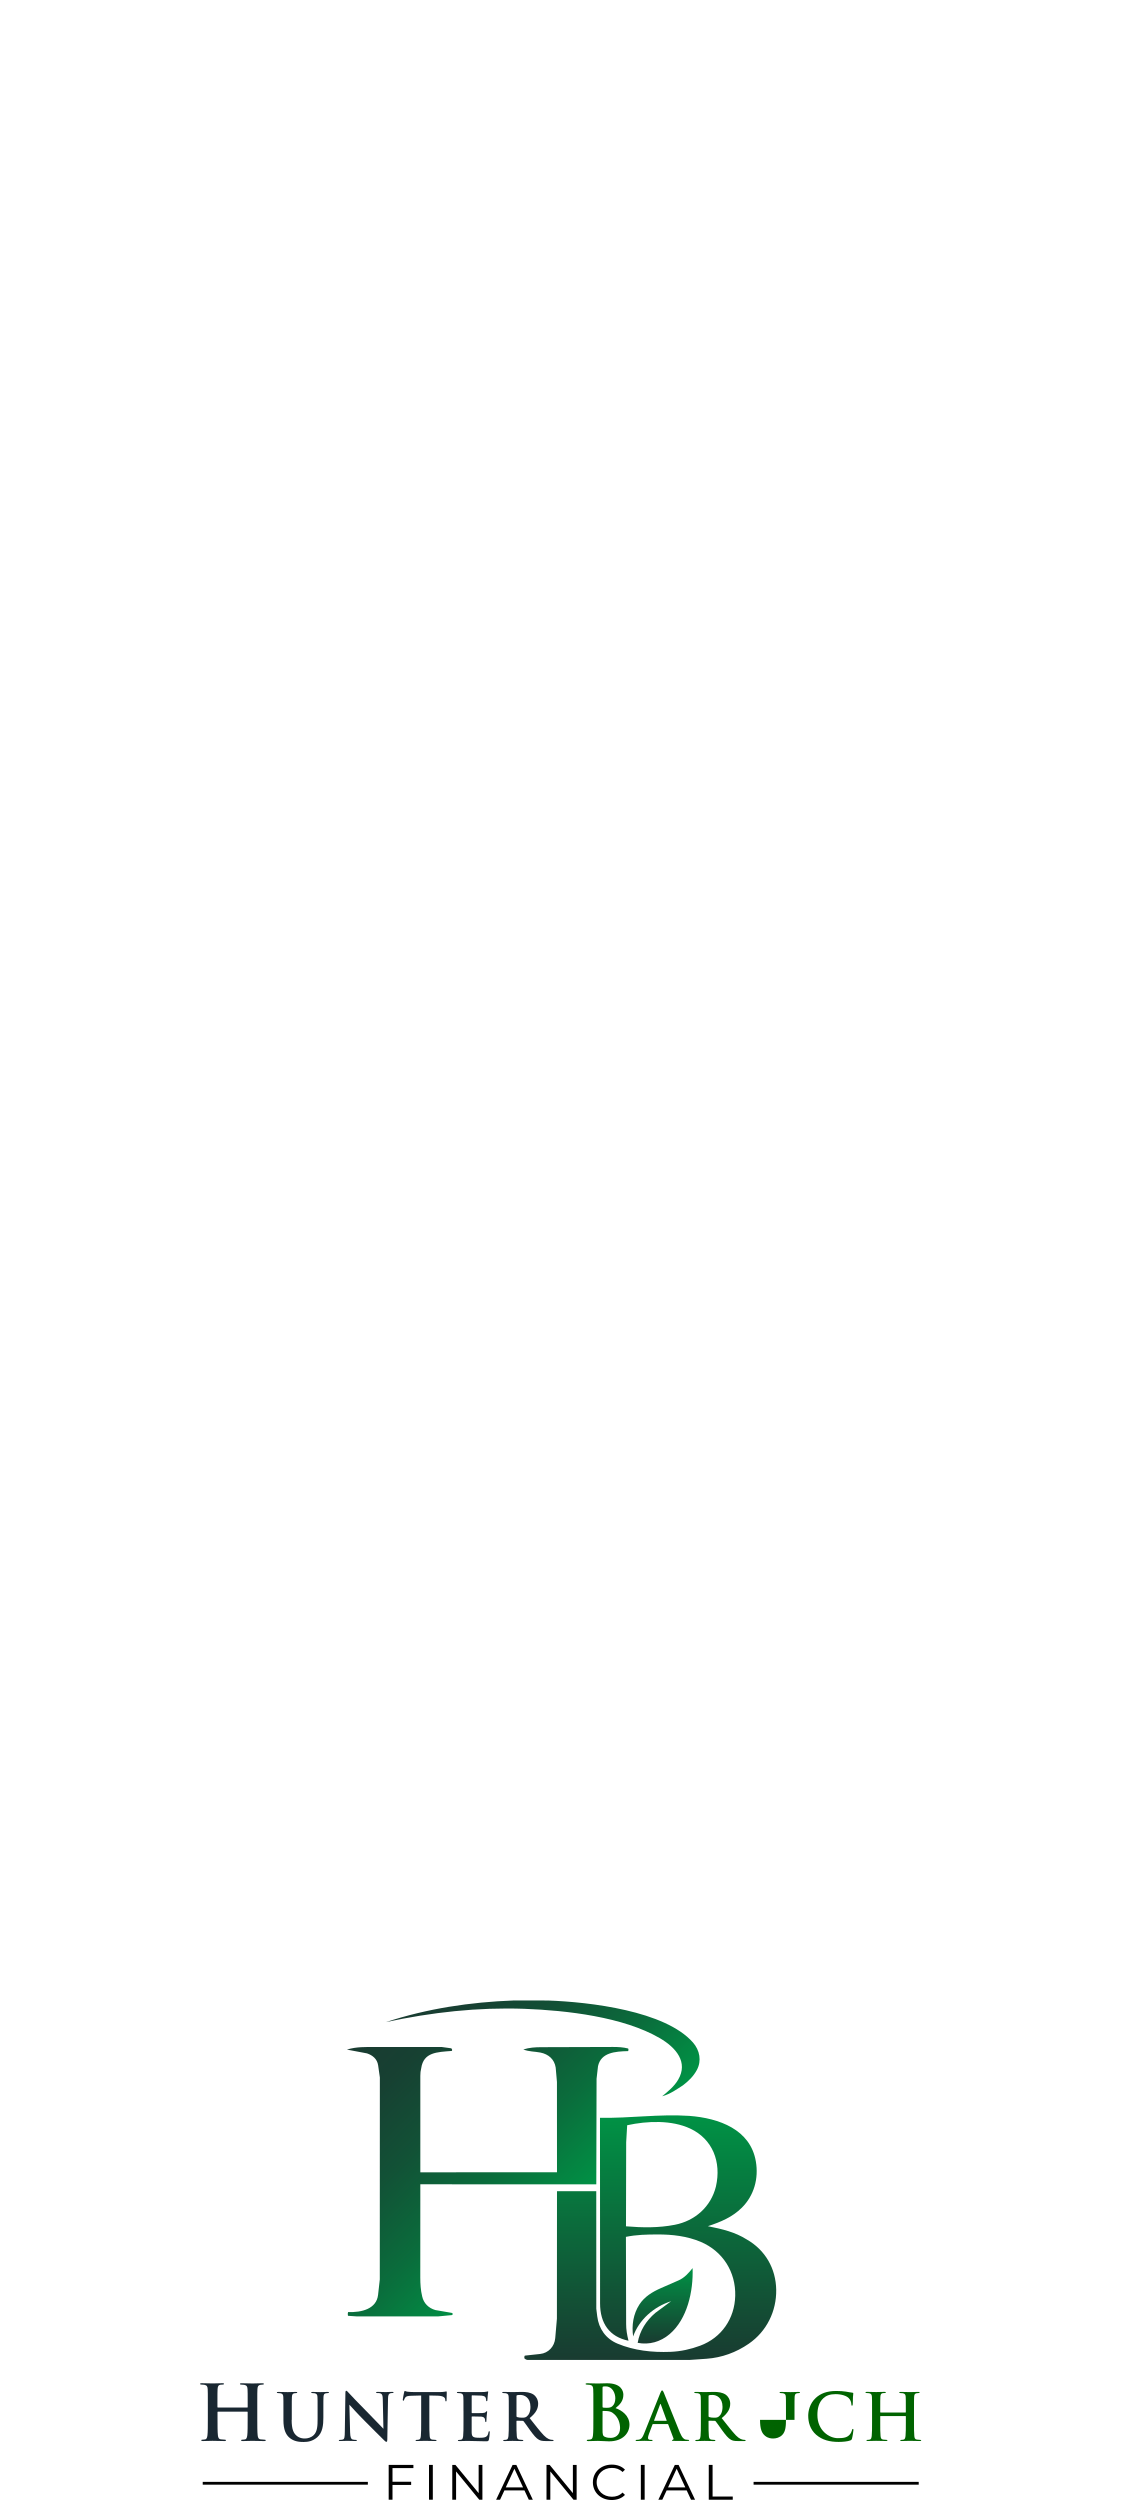
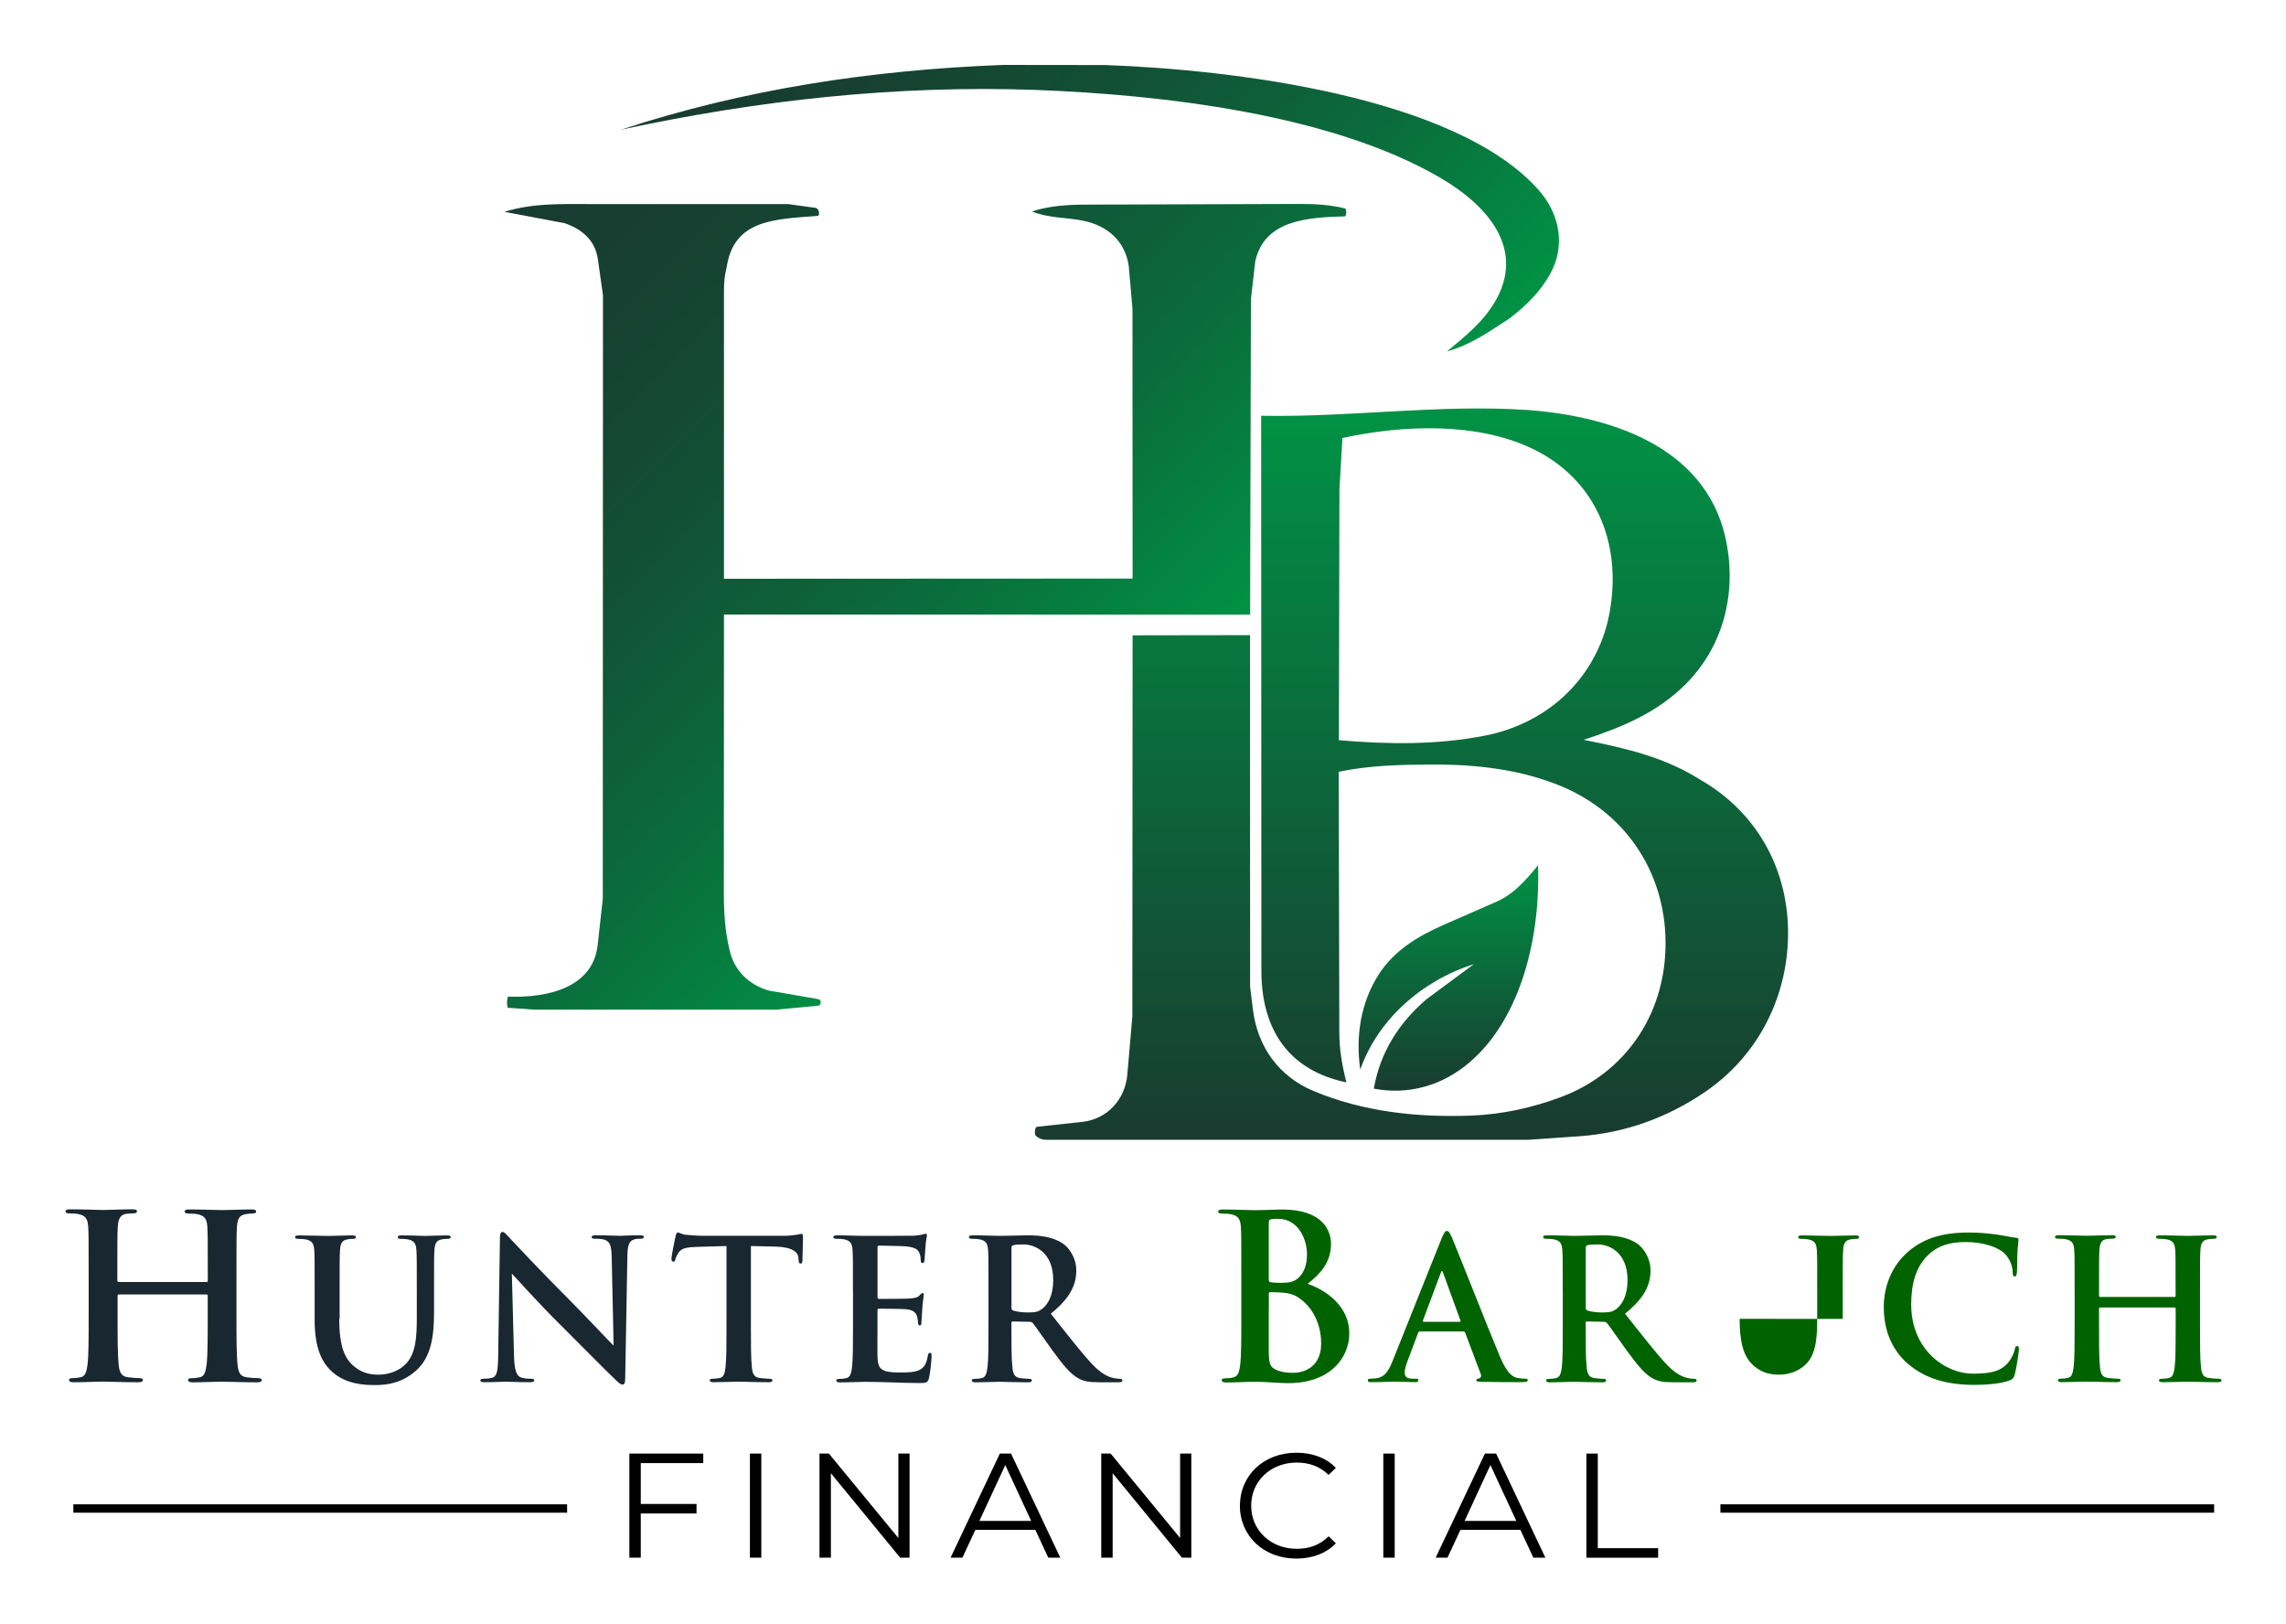
- <svg xmlns="http://www.w3.org/2000/svg" xmlns:xlink="http://www.w3.org/1999/xlink" id="a" data-name="Layer 1" viewBox="0 0 541.24 1206.57">
+ <svg xmlns="http://www.w3.org/2000/svg" xmlns:xlink="http://www.w3.org/1999/xlink" id="a" data-name="Layer 1" viewBox="86 955 369 262">
  <defs>
    <style>
      .f {
        fill: #006300;
      }

      .g {
        fill: url(#c);
      }

      .h {
        fill: url(#d);
      }

      .i {
        fill: url(#e);
      }

      .j {
        fill: url(#b);
      }

      .k {
        fill: #192731;
      }
    </style>
    <linearGradient id="b" x1="319.81" y1="1131.05" x2="319.81" y2="1094.65" gradientUnits="userSpaceOnUse">
      <stop offset="0" stop-color="#193b31" />
      <stop offset=".18" stop-color="#144b34" />
      <stop offset="1" stop-color="#009245" />
    </linearGradient>
    <linearGradient id="c" x1="313.85" y1="1138.98" x2="313.85" y2="1020.93" xlink:href="#b" />
    <linearGradient id="d" x1="169.5" y1="987.12" x2="262.2" y2="1079.81" gradientUnits="userSpaceOnUse">
      <stop offset="0" stop-color="#193b31" />
      <stop offset=".18" stop-color="#174032" />
      <stop offset=".43" stop-color="#125136" />
      <stop offset=".71" stop-color="#0a6d3c" />
      <stop offset="1" stop-color="#009245" />
    </linearGradient>
    <linearGradient id="e" x1="220.86" y1="941.32" x2="308.01" y2="1028.47" xlink:href="#d" />
  </defs>
  <g>
    <g>
      <path class="j" d="M323.92,1110.63c-8.34,2.61-15.53,8.95-18.35,17.01-.77-5.4.07-10.82,3-15.38,2.47-3.84,6.32-6.16,10.45-7.97l8.47-3.71c2.81-1.23,4.76-3.42,6.78-5.93.39,11.29-2.62,24.63-11.07,31.84-4.42,3.77-9.9,5.3-15.44,4.23,1.03-5.93,4.12-10.68,8.51-14.44l7.64-5.65Z" />
      <path class="g" d="M268.84,1057.55l18.93-.03.02,56.75.45,3.65c.73,5.98,4.13,10.82,9.8,13.19,7.99,3.34,16.72,4.3,25.51,3.96,5.02-.2,9.8-1.27,14.37-2.97,10.35-3.86,16.63-13.1,16.92-24.03.31-11.56-5.97-21.58-16.72-26.12-6.56-2.73-13.63-3.57-20.84-3.54-5.19.02-10.07.11-15.19,1.16l.1,42.03c0,2.8.41,5.17,1.14,8.11-9.21-1.92-13.71-8.38-13.72-18.03l-.04-89.57c14.6.27,28.53-1.89,43.06-.93,14.46,1.09,29.54,6.57,32.16,21.97,1.43,8.23-.85,16.46-6.73,22.32-4.6,4.58-10.21,6.91-16.42,8.95,7.02,1.4,13.12,2.85,18.73,6.39,8.96,5.1,14.1,14.03,14.25,24.33s-4.58,20.05-13.27,26.03c-6.04,4.16-12.97,6.71-20.34,7.23l-8.31.58h-77.92c-.71,0-1.27-.39-1.56-.62s-.2-1.44.17-1.48l7.3-.79c3.98-.43,6.93-3.57,7.28-7.64l.81-9.38.04-61.5ZM345.53,1055.26c2.7-11.84-1.59-22.89-12.42-27.95-8.91-4.15-20.57-3.75-30.42-1.61l-.48,8.25-.09,40.53c8.02.68,15.79.78,23.54-.73,9.77-1.9,17.47-8.71,19.87-18.49Z" />
    </g>
    <g>
      <path class="h" d="M287.92,1003.18l-.13,51.04-84.93-.02-.02,44.97c0,3.22.2,6.12.91,9.13.73,3.34,3.12,5.68,6.38,6.6l7.53,1.3c.35.06.57.1.68.21.24.26.15.88-.26.92l-6.74.64h-39.03s-4.37-.3-4.37-.3c-.14-.69-.13-1.18.04-1.8,6.61.24,13.73-1.53,14.49-8.31l.83-7.44.03-97.48-.83-5.84c-.44-3.06-2.65-4.87-5.38-5.78l-9.7-1.83c4.66-1.43,9.11-1.25,13.74-1.25h32.04s4.43.61,4.43.61c.61.08.78,1.26.33,1.3-7.06.55-13.54.6-14.67,8.34-.31,1.18-.43,2.32-.43,3.68v46.55s65.96-.03,65.96-.03l-.02-43.56-.61-6.97c-.62-4-3.46-6.44-7.33-7.23-2.74-.56-5.46-.38-8.3-1.5,2.93-.92,5.7-1.09,8.7-1.1l34.6-.11c2.54,0,4.92.14,7.26.73.25.09.25,1.1,0,1.27-6.33.16-13.05.7-14.5,7.26l-.69,6.02Z" />
      <path class="i" d="M319.58,1011.71c2.92-2.42,5.77-4.68,7.71-7.97,4.97-8.43-.97-15.48-8.85-20.07-17.6-10.25-44.82-13.39-65.36-14.16-22.56-.79-44.69,1.67-66.82,6.42,19.92-6.56,40.66-9.66,61.67-10.45l16.52.02c20.2.72,56.58,4.99,69.98,20.25,3.32,3.78,4.28,8.88,1.87,13.32-1.62,3-3.97,5.29-6.67,7.35-3.15,2.02-6.09,4.2-10.05,5.3Z" />
    </g>
  </g>
  <path class="k" d="M119.32,1161.96c.11,0,.22-.07.22-.26v-.78c0-5.61,0-6.65-.07-7.83-.07-1.26-.37-1.85-1.59-2.1-.3-.07-.92-.11-1.44-.11-.41,0-.63-.07-.63-.33s.26-.33.78-.33c1.99,0,4.32.11,5.32.11.89,0,3.21-.11,4.65-.11.52,0,.78.07.78.33s-.22.33-.66.33c-.3,0-.63.04-1.07.11-1,.18-1.29.81-1.37,2.1-.07,1.18-.07,2.22-.07,7.83v6.5c0,3.4,0,6.31.18,7.9.11,1.03.33,1.85,1.44,1.99.52.07,1.33.15,1.88.15.41,0,.59.11.59.3,0,.26-.3.37-.74.37-2.4,0-4.73-.11-5.76-.11-.85,0-3.18.11-4.62.11-.52,0-.78-.11-.78-.37,0-.18.15-.3.59-.3.55,0,1-.07,1.33-.15.74-.15.92-.96,1.07-2.03.18-1.55.18-4.47.18-7.87v-3.25c0-.15-.11-.22-.22-.22h-14.11c-.11,0-.22.04-.22.22v3.25c0,3.4,0,6.31.18,7.9.11,1.03.33,1.85,1.44,1.99.52.07,1.33.15,1.88.15.41,0,.59.11.59.3,0,.26-.3.37-.74.37-2.4,0-4.73-.11-5.76-.11-.85,0-3.18.11-4.65.11-.52,0-.78-.11-.78-.37,0-.18.15-.3.59-.3.55,0,1-.07,1.33-.15.74-.15.92-.96,1.07-2.03.18-1.55.18-4.47.18-7.87v-6.5c0-5.61,0-6.65-.07-7.83-.07-1.26-.37-1.85-1.59-2.1-.3-.07-.92-.11-1.44-.11-.41,0-.63-.07-.63-.33s.26-.33.78-.33c1.99,0,4.32.11,5.32.11.89,0,3.21-.11,4.65-.11.52,0,.78.07.78.33s-.33.33-.66.33c-.3,0-.78.04-1.07.07-1,.15-1.29.85-1.37,2.14-.07,1.18-.07,2.22-.07,7.83v.78c0,.18.11.26.22.26h14.11Z" />
  <path class="k" d="M140.76,1167.88c0,4.55.91,6.47,2.45,7.72,1.41,1.16,2.86,1.29,3.92,1.29,1.38,0,3.08-.44,4.33-1.69,1.73-1.73,1.82-4.55,1.82-7.78v-3.92c0-4.77,0-5.65-.06-6.65-.06-1.07-.31-1.57-1.35-1.79-.25-.06-.78-.09-1.13-.09s-.53-.06-.53-.28.22-.28.69-.28c1.6,0,3.58.09,3.61.09.38,0,2.35-.09,3.58-.09.44,0,.66.06.66.28s-.19.28-.56.28c-.35,0-.53.03-.91.09-.85.16-1.1.69-1.16,1.79-.06,1-.06,1.88-.06,6.65v3.36c0,3.48-.35,7.19-2.98,9.45-2.23,1.91-4.49,2.26-6.53,2.26-1.66,0-4.68-.09-6.97-2.17-1.6-1.44-2.79-3.77-2.79-8.32v-4.58c0-4.77,0-5.65-.06-6.65-.06-1.07-.31-1.57-1.35-1.79-.25-.06-.78-.09-1.22-.09-.35,0-.53-.06-.53-.28s.22-.28.69-.28c1.66,0,3.64.09,4.58.09.75,0,2.73-.09,3.86-.09.47,0,.69.06.69.28s-.19.28-.5.28c-.35,0-.53.03-.91.09-.85.16-1.1.69-1.16,1.79-.06,1-.06,1.88-.06,6.65v4.39Z" />
  <path class="k" d="M166.69,1154.92c0-.63.09-1.07.41-1.07.35,0,.63.41,1.16.97.38.41,5.15,5.52,9.73,10.08,2.13,2.13,6.53,6.81,7.06,7.31l-.31-14.25c-.03-1.91-.31-2.51-1.07-2.82-.47-.19-1.22-.19-1.66-.19-.38,0-.5-.09-.5-.28,0-.25.35-.28.82-.28,1.63,0,3.14.09,3.8.09.35,0,1.54-.09,3.08-.09.41,0,.72.03.72.28,0,.19-.19.28-.56.28-.31,0-.57,0-.94.09-.88.25-1.13.91-1.16,2.67-.13,6.62-.22,13.18-.35,19.81,0,.69-.13.97-.41.97-.35,0-.72-.35-1.07-.69-1.98-1.88-6-6-9.26-9.23-3.42-3.39-7-7.41-7.56-8l.35,13.28c.06,2.45.47,3.26,1.1,3.48.53.19,1.13.22,1.63.22.35,0,.53.06.53.25,0,.25-.28.31-.72.31-2.04,0-3.3-.09-3.89-.09-.28,0-1.76.09-3.39.09-.41,0-.69-.03-.69-.31,0-.19.19-.25.5-.25.41,0,.97-.03,1.41-.16.82-.25.94-1.16.97-3.89.09-6.65.22-14.41.28-18.58Z" />
  <path class="k" d="M207.21,1169.01c0,2.89,0,5.37.16,6.72.09.88.28,1.57,1.22,1.69.44.06,1.13.13,1.6.13.35,0,.5.09.5.25,0,.22-.25.31-.6.31-2.07,0-4.05-.09-4.93-.09-.72,0-2.7.09-3.96.09-.41,0-.63-.09-.63-.31,0-.16.13-.25.5-.25.47,0,.85-.06,1.13-.13.63-.13.82-.82.91-1.73.16-1.32.16-3.8.16-6.69v-12.87c-1.19.03-3.14.09-4.68.13-1.82.06-2.57.22-3.04.91-.31.47-.47.85-.53,1.1-.06.25-.16.38-.35.38-.22,0-.28-.16-.28-.5,0-.5.6-3.36.66-3.61.09-.41.19-.6.38-.6.25,0,.57.31,1.35.38.91.09,2.1.16,3.14.16h12.43c1,0,1.7-.09,2.17-.16.47-.09.72-.16.85-.16.22,0,.25.19.25.66,0,.66-.09,2.83-.09,3.64-.03.31-.09.5-.28.5-.25,0-.31-.16-.35-.63,0-.09-.03-.25-.03-.35-.06-.82-.91-1.69-3.7-1.76-.82-.03-2.1-.06-3.96-.09v12.87Z" />
  <path class="k" d="M223.68,1163.49c0-4.77,0-5.65-.06-6.65-.06-1.07-.31-1.57-1.35-1.79-.25-.06-.78-.09-1.22-.09-.35,0-.53-.06-.53-.28s.22-.28.69-.28c1.44,0,2.89.09,4.52.09,1,0,7.25,0,7.85-.03.6-.06,1.1-.13,1.35-.19.16-.03.35-.13.5-.13s.19.13.19.28c0,.22-.16.6-.25,2.04-.03.31-.09,1.69-.16,2.07-.03.16-.09.35-.31.35s-.28-.19-.28-.56c0-.13-.03-.63-.19-1-.22-.57-.53-.94-2.1-1.13-.53-.06-3.83-.13-4.46-.13-.16,0-.22.09-.22.31v7.94c0,.22.03.35.22.35.69,0,4.3,0,5.02-.06.75-.06,1.22-.16,1.51-.47.22-.25.35-.41.5-.41.13,0,.22.06.22.25s-.13.69-.25,2.29c-.03.63-.13,1.88-.13,2.1,0,.25,0,.6-.28.6-.22,0-.28-.35-.28-.5-.03-.31-.03-.5-.13-.91-.16-.63-.6-1.1-1.76-1.22-.6-.06-3.7-.09-4.46-.09-.16,0-.19.13-.19.31v2.48c0,1.07-.03,3.95,0,4.87.06,2.17.57,2.64,3.77,2.64.82,0,2.13,0,2.95-.38.82-.38,1.19-1.04,1.41-2.32.06-.35.13-.47.35-.47.25,0,.25.25.25.57,0,.72-.25,2.86-.41,3.48-.22.82-.5.82-1.69.82-2.79,0-5.56-.19-8.69-.19-1.26,0-2.54.09-3.96.09-.41,0-.63-.09-.63-.31,0-.16.13-.25.5-.25.47,0,.85-.06,1.13-.13.63-.13.78-.82.91-1.73.16-1.32.16-3.8.16-6.69v-5.52Z" />
  <path class="k" d="M245.56,1163.49c0-4.77,0-5.65-.06-6.65-.06-1.07-.31-1.57-1.35-1.79-.25-.06-.78-.09-1.22-.09-.35,0-.53-.06-.53-.28s.22-.28.69-.28c1.66,0,3.64.09,4.3.09,1.07,0,3.45-.09,4.43-.09,1.98,0,4.08.19,5.78,1.35.88.6,2.13,2.2,2.13,4.3,0,2.32-.94,4.43-4.11,7,2.79,3.52,4.96,6.34,6.81,8.29,1.76,1.82,3.01,2.04,3.48,2.13.35.06.63.09.88.09s.38.09.38.25c0,.25-.22.31-.6.31h-3.08c-1.76,0-2.54-.16-3.36-.6-1.35-.72-2.54-2.2-4.3-4.61-1.26-1.73-2.7-3.86-3.11-4.33-.16-.19-.35-.22-.57-.22l-2.64-.06c-.16,0-.25.06-.25.25v.44c0,2.92,0,5.4.16,6.72.09.91.28,1.6,1.22,1.73.47.06,1.16.13,1.54.13.25,0,.38.09.38.25,0,.22-.22.31-.63.31-1.82,0-4.14-.09-4.61-.09-.6,0-2.57.09-3.83.09-.41,0-.63-.09-.63-.31,0-.16.13-.25.5-.25.47,0,.85-.06,1.13-.13.63-.13.78-.82.91-1.73.16-1.32.16-3.8.16-6.69v-5.52ZM249.26,1165.97c0,.35.06.47.28.57.66.22,1.6.31,2.39.31,1.26,0,1.66-.13,2.23-.53.94-.69,1.85-2.13,1.85-4.71,0-4.46-2.95-5.74-4.8-5.74-.78,0-1.35.03-1.66.13-.22.06-.28.19-.28.44v9.54Z" />
  <path class="f" d="M286.37,1160.93c0-5.61,0-6.65-.07-7.83-.07-1.26-.37-1.85-1.59-2.1-.3-.07-.92-.11-1.44-.11-.41,0-.63-.07-.63-.33s.26-.33.81-.33c1.96,0,4.28.11,5.02.11,1.81,0,3.25-.11,4.51-.11,6.68,0,7.87,3.58,7.87,5.54,0,3.03-1.74,4.84-3.77,6.46,3.03,1.03,6.72,3.66,6.72,7.98,0,3.95-3.07,8.05-9.86,8.05-1.7,0-3.4-.22-5.35-.22-1.48,0-2.99.11-4.65.11-.48,0-.74-.11-.74-.37,0-.18.15-.3.59-.3.55,0,1.07-.07,1.4-.18.7-.22.85-.92,1-1.99.18-1.55.18-4.47.18-7.87v-6.5ZM290.8,1161.55c0,.3.11.37.26.41.33.07.89.11,1.74.11,1.22,0,2.03-.15,2.66-.7.96-.78,1.51-2.1,1.51-3.91,0-2.47-1.44-5.72-4.62-5.72-.52,0-.85,0-1.22.07-.26.07-.33.22-.33.63v9.12ZM290.8,1166.58v6.02c0,2.44.11,3.07,1.29,3.55,1,.41,1.85.44,2.7.44,1.66,0,4.47-.89,4.47-4.73,0-2.29-.78-5.39-3.58-7.35-.78-.55-1.62-.81-3.06-.89-.66-.04-1.03-.04-1.59-.04-.15,0-.22.07-.22.26v2.73Z" />
  <path class="f" d="M315.18,1169.92c-.16,0-.22.06-.28.25l-1.69,4.49c-.31.78-.47,1.54-.47,1.91,0,.57.28.97,1.26.97h.47c.38,0,.47.06.47.25,0,.25-.19.31-.53.31-1,0-2.35-.09-3.33-.09-.35,0-2.07.09-3.7.09-.41,0-.6-.06-.6-.31,0-.19.19-.25.44-.25.28,0,.66-.03.91-.06,1.44-.19,2.04-1.26,2.67-2.82l7.88-19.71c.38-.91.6-1.26.88-1.26.25,0,.47.28.78,1,.75,1.73,5.78,14.53,7.78,19.3,1.19,2.82,2.1,3.26,2.76,3.42.47.09.94.13,1.32.13.25,0,.41.06.41.25,0,.25-.28.31-1.44.31s-3.64,0-6.15-.06c-.57-.03-.72-.06-.72-.25,0-.16.13-.25.44-.28.22-.06.44-.35.28-.72l-2.51-6.65c-.06-.16-.16-.22-.31-.22h-7ZM321.59,1168.36c.16,0,.19-.09.16-.19l-2.82-7.75c-.09-.28-.22-.38-.35,0l-2.89,7.72c-.03.13,0,.22.13.22h5.78Z" />
  <path class="f" d="M338.25,1163.49c0-4.77,0-5.65-.06-6.65-.06-1.07-.31-1.57-1.35-1.79-.25-.06-.79-.09-1.22-.09-.35,0-.53-.06-.53-.28s.22-.28.69-.28c1.66,0,3.64.09,4.3.09,1.07,0,3.45-.09,4.43-.09,1.98,0,4.08.19,5.78,1.35.88.6,2.13,2.2,2.13,4.3,0,2.32-.94,4.43-4.11,7,2.79,3.52,4.96,6.34,6.81,8.29,1.76,1.82,3.01,2.04,3.48,2.13.35.06.63.09.88.09s.38.09.38.25c0,.25-.22.31-.6.31h-3.08c-1.76,0-2.54-.16-3.36-.6-1.35-.72-2.54-2.2-4.3-4.61-1.26-1.73-2.7-3.86-3.11-4.33-.16-.19-.35-.22-.56-.22l-2.64-.06c-.16,0-.25.06-.25.25v.44c0,2.92,0,5.4.16,6.72.09.91.28,1.6,1.22,1.73.47.06,1.16.13,1.54.13.25,0,.38.09.38.25,0,.22-.22.31-.63.31-1.82,0-4.14-.09-4.61-.09-.6,0-2.57.09-3.83.09-.41,0-.63-.09-.63-.31,0-.16.13-.25.5-.25.47,0,.85-.06,1.13-.13.63-.13.78-.82.91-1.73.16-1.32.16-3.8.16-6.69v-5.52ZM341.96,1165.97c0,.35.06.47.28.57.66.22,1.6.31,2.39.31,1.26,0,1.66-.13,2.23-.53.94-.69,1.85-2.13,1.85-4.71,0-4.46-2.95-5.74-4.8-5.74-.78,0-1.35.03-1.66.13-.22.06-.28.19-.28.44v9.54Z" />
  <path class="f" d="M366.81,1167.88c0,4.55.91,6.47,2.45,7.72,1.41,1.16,2.86,1.29,3.92,1.29,1.38,0,3.08-.44,4.33-1.69,1.73-1.73,1.82-4.55,1.82-7.78v-3.92c0-4.77,0-5.65-.06-6.65-.06-1.07-.31-1.57-1.35-1.79-.25-.06-.78-.09-1.13-.09-.35,0-.53-.06-.53-.28s.22-.28.69-.28c1.66,0,3.64.09,4.58.09.75,0,2.73-.09,3.86-.09.47,0,.69.06.69.28s-.19.28-.5.28c-.35,0-.53.03-.91.09-.85.16-1.1.69-1.16,1.79-.06,1-.06,1.88-.06,6.65v4.39Z" />
  <path class="f" d="M393.96,1175.14c-3.08-2.7-3.89-6.22-3.89-9.26,0-2.13.66-5.84,3.67-8.6,2.26-2.07,5.24-3.33,9.92-3.33,1.95,0,3.11.13,4.55.31,1.19.16,2.29.44,3.23.53.35.03.38.19.38.38,0,.25-.09.63-.16,1.73-.06,1.04-.03,2.76-.09,3.39-.03.47-.09.75-.38.75-.25,0-.31-.28-.31-.72-.03-.97-.44-2.07-1.22-2.89-1.04-1.1-3.48-1.95-6.37-1.95-2.73,0-4.52.69-5.9,1.95-2.29,2.1-2.89,5.09-2.89,8.13,0,7.47,5.68,11.17,9.89,11.17,2.79,0,4.49-.31,5.74-1.76.53-.6.94-1.51,1.07-2.07.09-.5.16-.63.41-.63.22,0,.28.22.28.47,0,.38-.38,3.11-.69,4.17-.16.53-.28.69-.82.91-1.26.5-3.64.72-5.65.72-4.3,0-7.91-.94-10.77-3.42Z" />
  <path class="f" d="M436.99,1164.37c.09,0,.19-.06.19-.22v-.66c0-4.77,0-5.65-.06-6.65-.06-1.07-.31-1.57-1.35-1.79-.25-.06-.78-.09-1.22-.09-.35,0-.53-.06-.53-.28s.22-.28.66-.28c1.7,0,3.67.09,4.52.09.75,0,2.73-.09,3.96-.09.44,0,.66.06.66.28s-.19.28-.57.28c-.25,0-.53.03-.91.09-.85.16-1.1.69-1.16,1.79-.06,1-.06,1.88-.06,6.65v5.52c0,2.89,0,5.37.16,6.72.09.88.28,1.57,1.22,1.69.44.06,1.13.13,1.6.13.35,0,.5.09.5.25,0,.22-.25.31-.63.31-2.04,0-4.02-.09-4.9-.09-.72,0-2.7.09-3.92.09-.44,0-.66-.09-.66-.31,0-.16.13-.25.5-.25.47,0,.85-.06,1.13-.13.63-.13.78-.82.91-1.73.16-1.32.16-3.8.16-6.69v-2.76c0-.13-.09-.19-.19-.19h-11.99c-.09,0-.19.03-.19.19v2.76c0,2.89,0,5.37.16,6.72.09.88.28,1.57,1.22,1.69.44.06,1.13.13,1.6.13.35,0,.5.09.5.25,0,.22-.25.31-.63.31-2.04,0-4.02-.09-4.9-.09-.72,0-2.7.09-3.96.09-.41,0-.63-.09-.63-.31,0-.16.13-.25.5-.25.47,0,.85-.06,1.13-.13.63-.13.78-.82.91-1.73.16-1.32.16-3.8.16-6.69v-5.52c0-4.77,0-5.65-.06-6.65-.06-1.07-.31-1.57-1.35-1.79-.25-.06-.79-.09-1.22-.09-.35,0-.53-.06-.53-.28s.22-.28.66-.28c1.69,0,3.67.09,4.52.09.75,0,2.73-.09,3.96-.09.44,0,.66.06.66.28s-.28.28-.57.28c-.25,0-.66.03-.91.06-.85.13-1.1.72-1.16,1.82-.06,1-.06,1.88-.06,6.65v.66c0,.16.09.22.19.22h11.99Z" />
  <g>
    <rect x="97.84" y="1197.82" width="79.7" height="1.35" />
    <rect x="363.7" y="1197.82" width="79.7" height="1.35" />
    <g>
      <path d="M189.43,1191.16v6.6h9v1.54h-9v7.13h-1.84v-16.8h11.93v1.54h-10.09Z" />
      <path d="M207.05,1189.63h1.84v16.8h-1.84v-16.8Z" />
      <path d="M232.82,1189.63v16.8h-1.52l-11.18-13.63v13.63h-1.84v-16.8h1.52l11.21,13.63v-13.63h1.81Z" />
      <path d="M253.13,1201.94h-9.69l-2.09,4.49h-1.91l7.95-16.8h1.81l7.95,16.8h-1.94l-2.09-4.49ZM252.45,1200.5l-4.18-9.02-4.18,9.02h8.35Z" />
      <path d="M278.3,1189.63v16.8h-1.52l-11.18-13.63v13.63h-1.84v-16.8h1.52l11.21,13.63v-13.63h1.81Z" />
      <path d="M286.15,1198.03c0-4.92,3.88-8.54,9.12-8.54,2.53,0,4.82.82,6.36,2.45l-1.17,1.13c-1.42-1.39-3.16-1.99-5.14-1.99-4.2,0-7.36,2.98-7.36,6.96s3.16,6.96,7.36,6.96c1.99,0,3.73-.6,5.14-2.02l1.17,1.13c-1.54,1.63-3.83,2.47-6.39,2.47-5.22,0-9.1-3.62-9.1-8.54Z" />
      <path d="M309.29,1189.63h1.84v16.8h-1.84v-16.8Z" />
      <path d="M331.43,1201.94h-9.69l-2.09,4.49h-1.91l7.95-16.8h1.81l7.95,16.8h-1.94l-2.09-4.49ZM330.76,1200.5l-4.18-9.02-4.17,9.02h8.35Z" />
      <path d="M342.07,1189.63h1.84v15.27h9.74v1.54h-11.58v-16.8Z" />
    </g>
  </g>
</svg>
